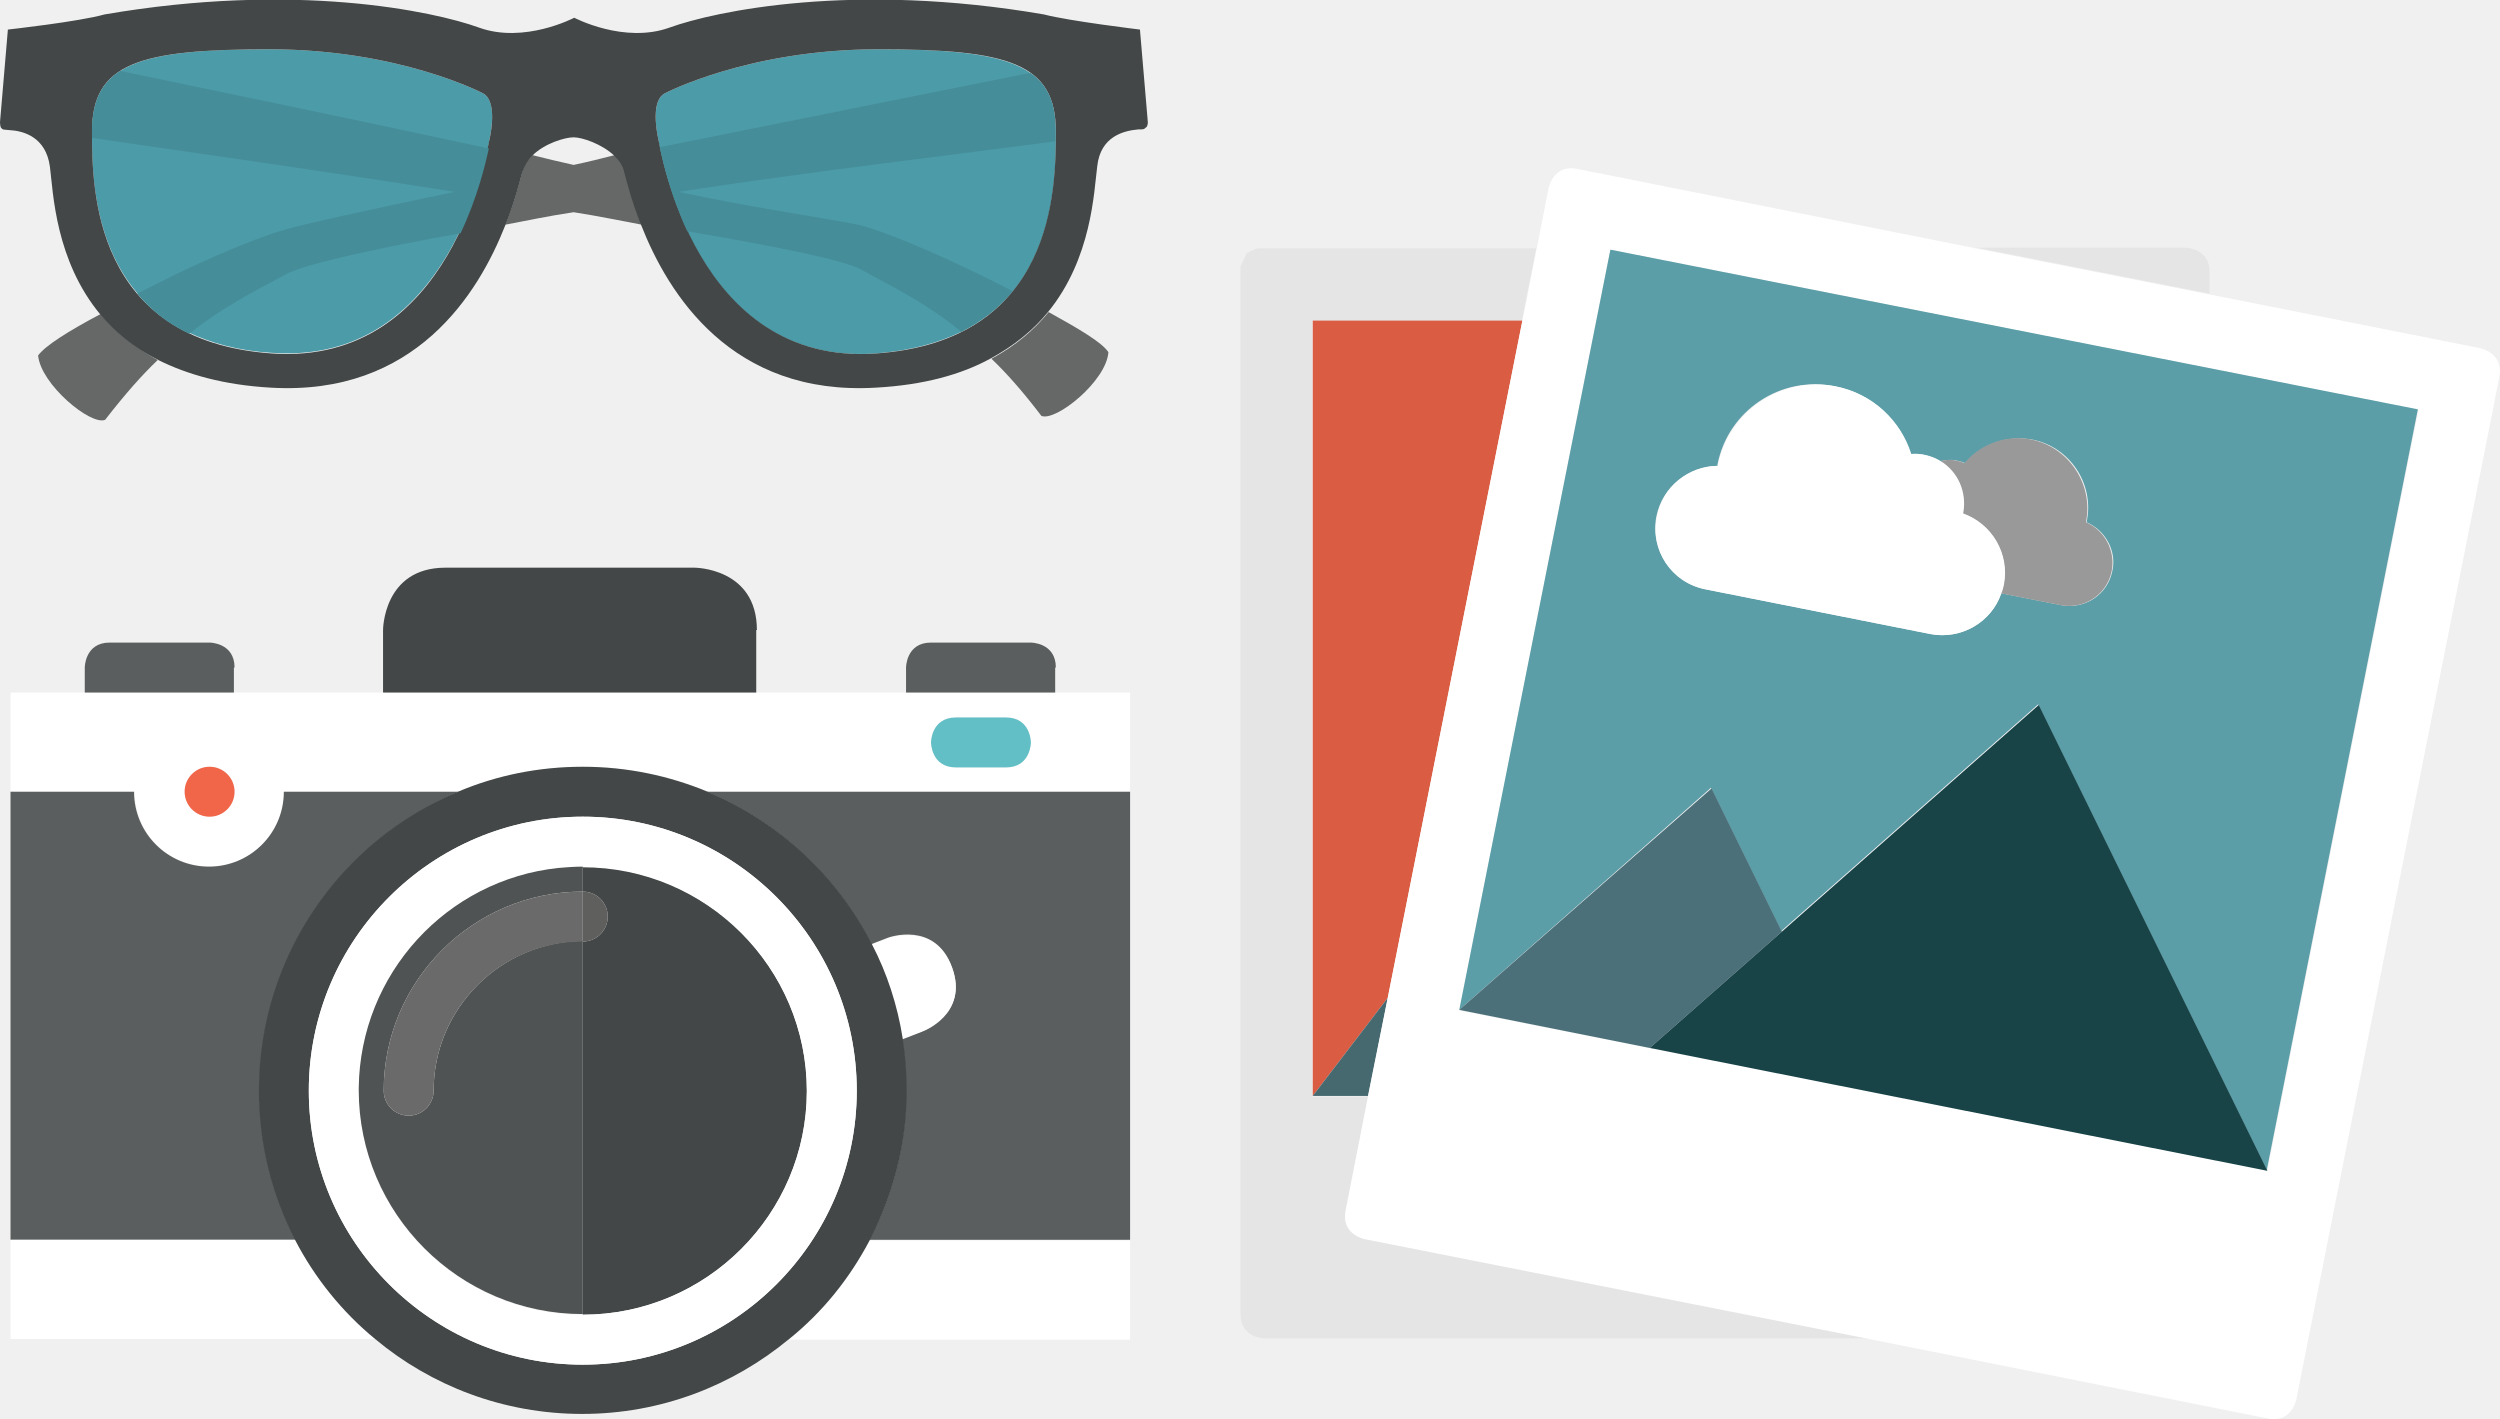
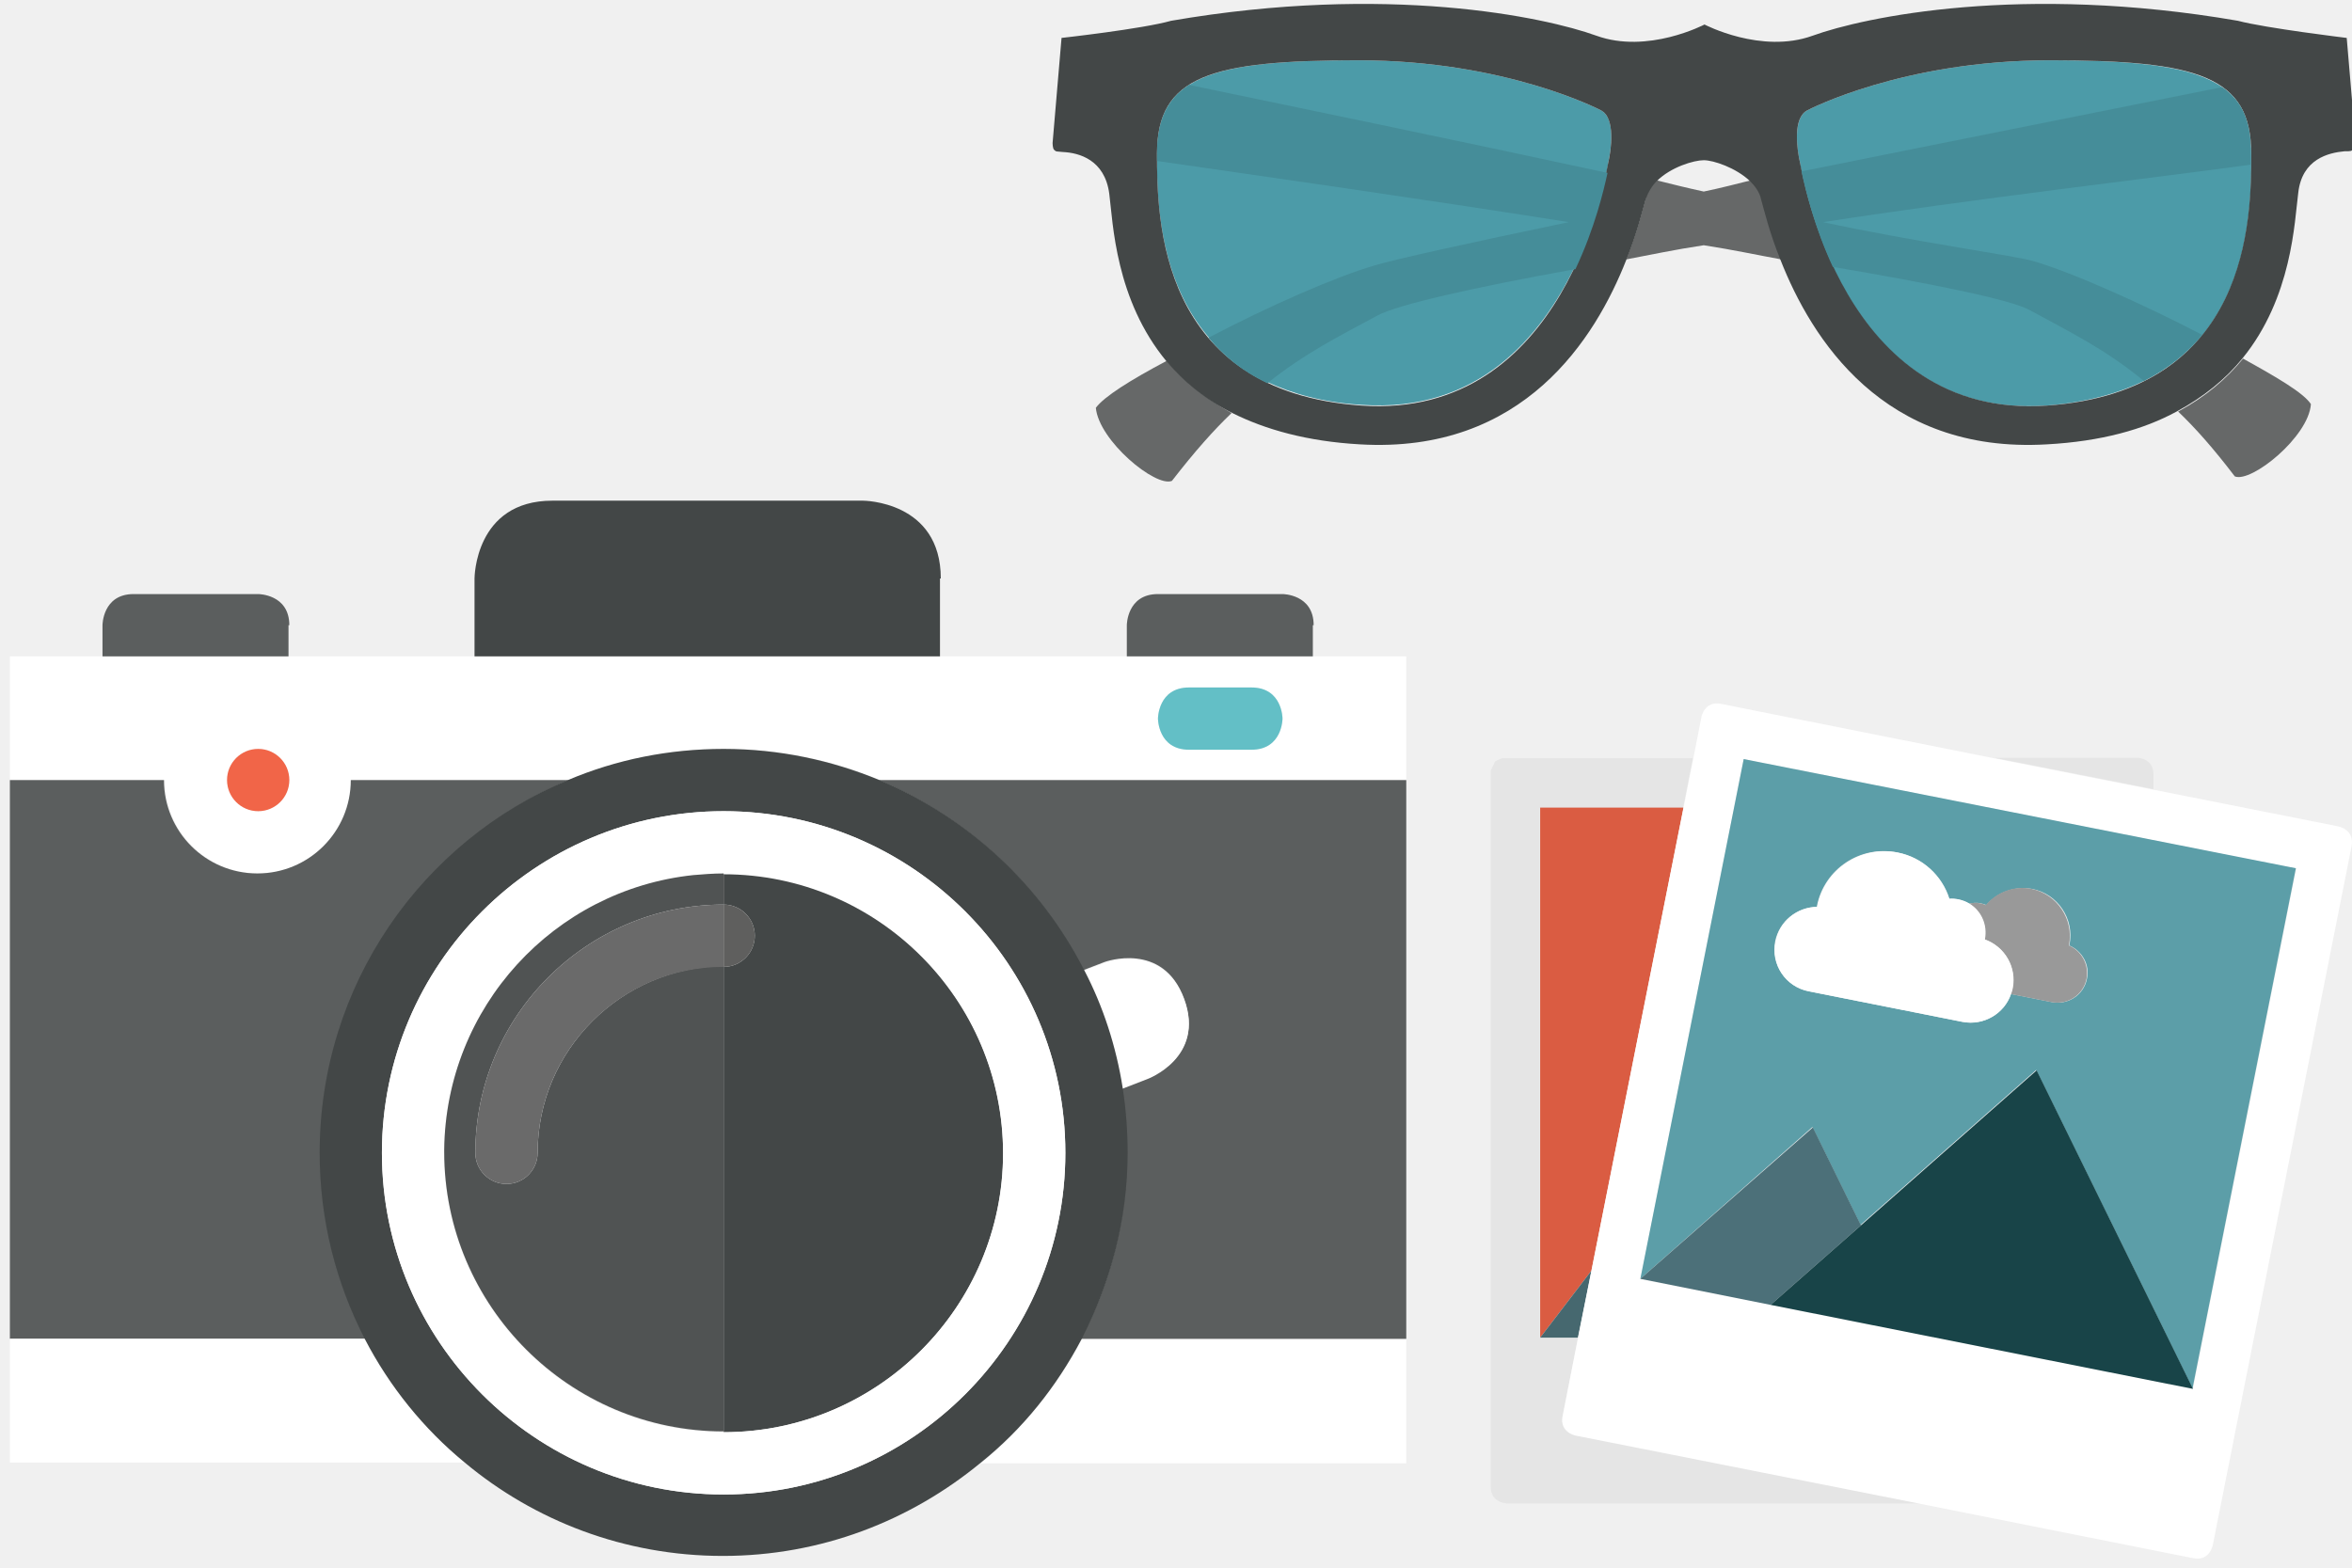
- <svg xmlns="http://www.w3.org/2000/svg" version="1.1" id="Layer_1" x="0px" y="0px" viewBox="0 0 380.5 215.9" style="enable-background:new 0 0 380.5 215.9;" xml:space="preserve">
-   <style type="text/css">
- 
- 	.st0{fill:#46686F;}
- 	.st1{fill:#E5E5E5;}
- 	.st2{fill:#184448;}
- 	.st3{fill:#4C7079;}
- 	.st4{fill:#4C9BA8;}
- 	.st5{fill:#505353;}
- 	.st6{fill:#F16548;}
- 	.st7{fill:#5B5E5E;}
- 	.st8{fill:#5C9EA8;}
- 	.st9{fill:#5F5F5E;}
- 	.st10{fill:#999999;}
- 	.st11{fill:#FFFFFF;}
- 	.st12{fill:#63BFC6;}
- 	.st13{fill:none;}
- 	.st14{fill:#666868;}
- 	.st15{fill:#6A6A6A;}
- 	.st16{fill:#DA5C42;}
- 	.st17{fill:#434747;}
- 	.st18{fill:#458D99;}
- 
- </style>
-   <g id="activity">
+ <svg xmlns="http://www.w3.org/2000/svg" version="1.1" id="Layer_1" x="0px" y="0px" viewBox="100.5 200.5 600 400" enable-background="new 100.5 200.5 600 400" xml:space="preserve">
+   <g>
+     <path fill="#FFFFFF" d="M435.617,367.966h-47.454h-47.454H221.761h-47.454h-47.663h-23.622v31.567h39.51   c0,13.168,10.661,23.83,23.832,23.83c13.169,0,23.831-10.662,23.831-23.83h55.397c12.125-5.019,25.504-7.945,39.72-7.945   c14.006,0,27.385,2.719,39.719,7.945H459.24v-31.567H435.617z M166.364,407.477c-4.391,0-7.944-3.554-7.944-7.943   c0-4.393,3.553-7.945,7.944-7.945c4.389,0,7.943,3.553,7.943,7.945C174.307,403.923,170.753,407.477,166.364,407.477z    M419.73,391.798c-7.944,0-7.944,0-15.888,0c-7.944,0-7.944-7.944-7.944-7.944s0-7.943,7.944-7.943c7.943,0,7.943,0,15.888,0   c7.943,0,7.943,7.943,7.943,7.943S427.674,391.798,419.73,391.798z" />
+     <path fill="#5B5E5E" d="M376.875,448.031l5.436-2.091c0,0,14.843-5.435,20.277,9.407c5.436,14.843-9.407,20.278-9.407,20.278   l-6.48,2.509c0.835,5.435,1.254,10.869,1.254,16.514c0,17.143-4.181,33.239-11.707,47.454h82.992V399.533H324.612   C347.399,409.147,365.795,426.291,376.875,448.031z" />
+     <path fill="#5B5E5E" d="M182.252,494.648c0-42.854,26.131-79.438,63.341-95.115h-55.606c0,13.168-10.662,23.83-23.832,23.83   c-13.169,0-23.832-10.662-23.832-23.83h-39.301v142.569h90.727C186.432,527.888,182.252,511.791,182.252,494.648z" />
+     <path fill="#FFFFFF" d="M393.181,475.835c0,0,14.843-5.436,9.407-20.278c-5.436-14.842-20.277-9.406-20.277-9.406l-5.436,2.091   c4.808,9.406,8.153,19.44,9.826,30.102L393.181,475.835z" />
+     <path fill="#FFFFFF" d="M350.745,573.877H459.24v-31.565h-82.784C369.977,554.437,361.405,565.099,350.745,573.877z" />
+     <path fill="#FFFFFF" d="M193.749,542.103h-90.727v31.566h116.44C208.801,565.099,200.021,554.437,193.749,542.103z" />
+     <path fill="#5B5E5E" d="M174.307,360.022c0-7.944-7.943-7.944-7.943-7.944s-23.832,0-31.775,0c-7.944,0-7.944,7.944-7.944,7.944   v7.943h47.454v-7.943H174.307z" />
+     <path fill="#434747" d="M340.501,348.106c0-19.858-19.86-19.858-19.86-19.858s-59.37,0-79.229,0s-19.859,19.858-19.859,19.858   v19.859h118.739v-19.859H340.501z" />
+     <path fill="#5B5E5E" d="M435.617,360.022c0-7.944-7.943-7.944-7.943-7.944s-23.831,0-31.775,0c-7.945,0-7.945,7.944-7.945,7.944   v7.943h47.456v-7.943H435.617z" />
+     <path fill="#63BFC6" d="M419.73,375.91c-7.944,0-7.944,0-15.888,0c-7.944,0-7.944,7.943-7.944,7.943s0,7.944,7.944,7.944   c7.943,0,7.943,0,15.888,0c7.943,0,7.943-7.944,7.943-7.944S427.674,375.91,419.73,375.91z" />
+     <circle fill="#F16548" cx="166.364" cy="399.532" r="7.944" />
+     <path fill="#434747" d="M213.817,494.648L213.817,494.648c0-0.209,0-0.416,0-0.626   C213.817,494.232,213.817,494.439,213.817,494.648z" />
+     <path fill="#434747" d="M285.103,423.363c-2.717,0-5.226,0.21-7.734,0.419C279.877,423.573,282.386,423.363,285.103,423.363v7.944   c4.39,0,7.944,3.554,7.944,7.943s-3.554,7.944-7.944,7.944v118.738c39.301,0,71.285-31.983,71.285-71.285   C356.388,455.348,324.404,423.363,285.103,423.363z" />
+     <path fill="#434747" d="M376.456,542.103c7.318-14.215,11.707-30.312,11.707-47.454c0-5.645-0.417-11.079-1.253-16.514   c-1.673-10.663-5.018-20.905-9.825-30.104c-11.081-21.74-29.477-38.884-52.262-48.498c-12.125-5.017-25.504-7.945-39.719-7.945   c-14.006,0-27.386,2.719-39.719,7.945c-37.21,15.469-63.341,52.262-63.341,95.115c0,17.143,4.181,33.239,11.498,47.454   c6.271,12.124,15.051,22.996,25.504,31.566c17.769,14.843,40.765,23.831,65.85,23.831s47.872-8.988,65.851-23.831   C361.405,565.099,369.977,554.437,376.456,542.103z M285.103,581.821c-48.081,0-87.173-39.093-87.173-87.173   c0-48.081,39.092-87.172,87.173-87.172c48.081,0,87.173,39.091,87.173,87.172C372.276,542.729,333.184,581.821,285.103,581.821z" />
+     <path fill="#FFFFFF" d="M285.103,407.477c-48.081,0-87.173,39.091-87.173,87.172c0,48.08,39.092,87.173,87.173,87.173   c48.081,0,87.173-39.093,87.173-87.173C372.276,446.567,333.184,407.477,285.103,407.477z M285.103,565.934   c-39.301,0-71.286-31.983-71.286-71.285l0,0l0,0c0-0.209,0-0.416,0-0.626c0.418-36.375,28.013-66.269,63.551-70.032   c2.508-0.208,5.225-0.417,7.734-0.417c39.301,0,71.285,31.983,71.285,71.284C356.388,533.95,324.404,565.934,285.103,565.934z" />
+     <path fill="#505353" d="M237.649,494.648c0,4.391-3.554,7.943-7.943,7.943c-4.391,0-7.944-3.553-7.944-7.943   c0-34.91,28.431-63.341,63.342-63.341v-7.944c-2.717,0-5.226,0.21-7.734,0.419c-35.538,3.762-63.133,33.656-63.551,70.03   c0,0.21,0,0.42,0,0.627l0,0c0,39.301,31.985,71.285,71.286,71.285V446.986C258.972,447.195,237.649,468.519,237.649,494.648z" />
+     <path fill="#5F5F5E" d="M293.047,439.251c0-4.39-3.554-7.943-7.944-7.943v15.888C289.493,447.195,293.047,443.641,293.047,439.251z   " />
+     <path fill="#6A6A6A" d="M221.761,494.648c0,4.391,3.554,7.943,7.944,7.943c4.39,0,7.943-3.553,7.943-7.943   c0-26.13,21.323-47.453,47.454-47.453v-15.888C250.192,431.308,221.761,459.738,221.761,494.648z" />
+   </g>
+   <g>
+     <path fill="#E5E5E5" d="M499.127,561.755l3.896-19.829h-9.742v-135.25h36.563l2.521-12.723H484.8c-0.229,0-0.459,0-0.688,0   c-0.115,0-0.115,0-0.23,0c-0.114,0-0.228,0-0.457,0.114c-0.115,0-0.115,0.114-0.23,0.114c-0.114,0-0.229,0.115-0.343,0.115   c-0.115,0-0.115,0.114-0.229,0.114c-0.115,0-0.229,0.115-0.229,0.115c-0.114,0-0.114,0.114-0.229,0.114   c-0.115,0-0.115,0.114-0.23,0.114c-0.114,0-0.114,0.114-0.114,0.23c-0.114,0.113-0.114,0.113-0.114,0.229   c0,0.114-0.115,0.114-0.115,0.229c0,0.114-0.114,0.114-0.114,0.229c0,0.115-0.114,0.115-0.114,0.229   c0,0.115-0.115,0.115-0.115,0.229c0,0.116-0.114,0.116-0.114,0.23c0,0.113-0.114,0.113-0.114,0.229c0,0.114,0,0.114-0.115,0.229   c0,0.114,0,0.114-0.114,0.229c0,0.114,0,0.114,0,0.229c0,0.113,0,0.113,0,0.229v0.115v0.114v0.115v0.114v0.115v0.113   c0,0,0,0,0,0.115c0,0,0,0,0,0.113l0,0l0,0l0,0v181.441c0,4.242,4.24,4.242,4.24,4.242h105.563l-88.026-17.423   C502.451,566.683,498.324,565.881,499.127,561.755z" />
+     <path fill="#E5E5E5" d="M649.85,398.08c0-4.242-4.24-4.242-4.24-4.242h-36.45l40.69,8.024V398.08z" />
+     <polygon fill="#DA5C42" points="503.023,541.811 503.023,541.811 493.396,541.811  " />
+     <polygon fill="#DA5C42" points="493.396,541.811 506.463,524.732 529.959,406.561 493.396,406.561  " />
+     <polygon fill="#46686F" points="503.023,541.811 506.463,524.732 493.396,541.811  " />
+     <path fill="#FFFFFF" d="M697.073,411.374l-47.338-9.397l-40.689-8.023l-69.573-13.868c-4.126-0.803-4.929,3.323-4.929,3.323   l-2.062,10.545l-2.522,12.723l-23.496,118.171l-3.439,17.193l0,0l-3.896,19.828c-0.803,4.127,3.324,4.93,3.324,4.93l88.026,17.422   l69.574,13.868c4.125,0.803,4.928-3.323,4.928-3.323l35.417-178.347C701.199,412.178,697.073,411.374,697.073,411.374z    M659.936,554.877l-107.854-21.434l-33.126-6.533l26.363-132.729l140.98,27.968L659.936,554.877z" />
+     <path fill="#5C9EA8" d="M518.955,526.796l43.899-38.74l12.266,24.985l44.814-39.542l39.888,81.264l26.362-132.729l-140.866-27.853   L518.955,526.796z M553.342,440.717c1.031-5.157,5.501-8.71,10.659-8.825c0-0.114,0-0.114,0-0.229   c1.834-9.398,11.003-15.588,20.518-13.64c6.417,1.261,11.346,5.96,13.181,11.806c0.688,0,1.489,0,2.177,0.115   c1.031,0.229,2.063,0.573,2.979,1.146c0.918-0.229,1.949-0.343,2.866-0.114c0.574,0.114,1.032,0.229,1.489,0.459   c2.752-3.209,7.107-4.929,11.692-4.128c6.532,1.262,10.889,7.681,9.513,14.329v0.113c3.21,1.376,5.273,4.93,4.471,8.482   c-0.803,4.127-4.814,6.763-8.94,5.96l-10.431-2.062c-1.72,5.043-6.991,8.137-12.378,7.105l-39.199-7.794   C555.978,452.295,552.194,446.562,553.342,440.717z" />
+     <polygon fill="#5C9EA8" points="518.955,526.796 552.194,533.443 552.194,533.443  " />
+     <polygon fill="#4C7079" points="575.233,513.156 562.97,488.169 518.955,526.796 552.194,533.443  " />
+     <polygon fill="#184448" points="575.233,513.156 552.194,533.443 552.194,533.443 659.936,554.877 620.049,473.612  " />
+     <path fill="#999999" d="M606.754,440.145L606.754,440.145c5.042,1.833,8.252,7.106,7.105,12.493   c-0.114,0.572-0.229,1.031-0.458,1.49l10.431,2.062c4.126,0.803,8.138-1.833,8.939-5.96c0.688-3.553-1.261-7.106-4.47-8.482v-0.113   c1.261-6.533-2.979-12.952-9.514-14.329c-4.47-0.915-8.94,0.804-11.69,4.128c-0.459-0.229-0.918-0.345-1.49-0.459   c-1.031-0.229-1.948-0.114-2.865,0.114C605.837,432.922,607.441,436.477,606.754,440.145z" />
+     <path fill="#FFFFFF" d="M561.938,453.439l39.199,7.794c5.387,1.031,10.658-2.062,12.378-7.105c0.229-0.459,0.344-1.032,0.459-1.49   c1.031-5.387-2.062-10.66-7.106-12.379v-0.114c0.688-3.668-0.917-7.223-3.896-9.056c-0.918-0.572-1.834-0.916-2.98-1.146   c-0.688-0.115-1.49-0.229-2.179-0.115c-1.833-5.846-6.762-10.545-13.181-11.806c-9.398-1.833-18.568,4.241-20.517,13.64   c0,0.115,0,0.115,0,0.229c-5.043,0-9.629,3.553-10.659,8.825C552.194,446.562,555.978,452.295,561.938,453.439z" />
+   </g>
+   <g>
+     <path fill="none" d="M508.871,228.633c0,0-24.165-12.749-61.84-12.749c-37.676,0-51.376,3.996-51.376,23.785   c0,16.745,0.381,60.509,52.138,64.315c52.136,3.615,62.221-58.606,62.981-62.031C511.536,238.527,512.678,230.346,508.871,228.633z   " />
+     <path fill="none" d="M623.42,215.885c-37.674,0-61.84,12.749-61.84,12.749c-3.807,1.902-2.665,10.084-1.903,13.32   c0.761,3.425,10.845,65.646,62.982,62.031c51.756-3.616,52.137-47.57,52.137-64.315C674.796,219.88,661.096,215.885,623.42,215.885   z" />
    <g>
-       <path class="st11" d="M160.7,105.4h-22.7h-22.7H58.4H35.7H12.9H1.6v15.1h18.9c0,6.3,5.1,11.4,11.4,11.4s11.4-5.1,11.4-11.4h26.5    c5.8-2.4,12.2-3.8,19-3.8c6.7,0,13.1,1.3,19,3.8H172v-15.1H160.7z M31.9,124.3c-2.1,0-3.8-1.7-3.8-3.8c0-2.1,1.7-3.8,3.8-3.8    c2.1,0,3.8,1.7,3.8,3.8C35.7,122.6,34,124.3,31.9,124.3z M153.1,116.8c-3.8,0-3.8,0-7.6,0c-3.8,0-3.8-3.8-3.8-3.8s0-3.8,3.8-3.8    c3.8,0,3.8,0,7.6,0c3.8,0,3.8,3.8,3.8,3.8S156.9,116.8,153.1,116.8z" />
-       <path class="st7" d="M132.6,143.7l2.6-1c0,0,7.1-2.6,9.7,4.5c2.6,7.1-4.5,9.7-4.5,9.7l-3.1,1.2c0.4,2.6,0.6,5.2,0.6,7.9    c0,8.2-2,15.9-5.6,22.7H172v-68.2h-64.4C118.5,125.1,127.3,133.3,132.6,143.7z" />
-       <path class="st7" d="M39.5,166c0-20.5,12.5-38,30.3-45.5H43.2c0,6.3-5.1,11.4-11.4,11.4s-11.4-5.1-11.4-11.4H1.6v68.2H45    C41.5,181.9,39.5,174.2,39.5,166z" />
-       <path class="st11" d="M140.4,157c0,0,7.1-2.6,4.5-9.7c-2.6-7.1-9.7-4.5-9.7-4.5l-2.6,1c2.3,4.5,3.9,9.3,4.7,14.4L140.4,157z" />
-       <path class="st11" d="M120.1,203.9H172v-15.1h-39.6C129.3,194.6,125.2,199.7,120.1,203.9z" />
-       <path class="st11" d="M45,188.7H1.6v15.1h55.7C52.2,199.7,48,194.6,45,188.7z" />
-       <path class="st7" d="M35.7,101.6c0-3.8-3.8-3.8-3.8-3.8s-11.4,0-15.2,0s-3.8,3.8-3.8,3.8v3.8h22.7V101.6z" />
-       <path class="st17" d="M115.2,95.9c0-9.5-9.5-9.5-9.5-9.5s-28.4,0-37.9,0c-9.5,0-9.5,9.5-9.5,9.5v9.5h56.8V95.9z" />
-       <path class="st7" d="M160.7,101.6c0-3.8-3.8-3.8-3.8-3.8s-11.4,0-15.2,0c-3.8,0-3.8,3.8-3.8,3.8v3.8h22.7V101.6z" />
-       <path class="st12" d="M153.1,109.2c-3.8,0-3.8,0-7.6,0c-3.8,0-3.8,3.8-3.8,3.8s0,3.8,3.8,3.8c3.8,0,3.8,0,7.6,0    c3.8,0,3.8-3.8,3.8-3.8S156.9,109.2,153.1,109.2z" />
-       <circle class="st6" cx="31.9" cy="120.5" r="3.8" />
-       <path class="st17" d="M54.6,166L54.6,166c0-0.1,0-0.2,0-0.3C54.6,165.8,54.6,165.9,54.6,166z" />
-       <path class="st17" d="M88.7,131.9c-1.3,0-2.5,0.1-3.7,0.2C86.2,132,87.4,131.9,88.7,131.9v3.8c2.1,0,3.8,1.7,3.8,3.8    s-1.7,3.8-3.8,3.8v56.8c18.8,0,34.1-15.3,34.1-34.1C122.8,147.2,107.5,131.9,88.7,131.9z" />
-       <path class="st17" d="M132.4,188.7c3.5-6.8,5.6-14.5,5.6-22.7c0-2.7-0.2-5.3-0.6-7.9c-0.8-5.1-2.4-10-4.7-14.4    c-5.3-10.4-14.1-18.6-25-23.2c-5.8-2.4-12.2-3.8-19-3.8c-6.7,0-13.1,1.3-19,3.8c-17.8,7.4-30.3,25-30.3,45.5    c0,8.2,2,15.9,5.5,22.7c3,5.8,7.2,11,12.2,15.1c8.5,7.1,19.5,11.4,31.5,11.4c12,0,22.9-4.3,31.5-11.4    C125.2,199.7,129.3,194.6,132.4,188.7z M88.7,207.7C65.7,207.7,47,189,47,166c0-23,18.7-41.7,41.7-41.7s41.7,18.7,41.7,41.7    C130.4,189,111.7,207.7,88.7,207.7z" />
-       <path class="st11" d="M88.7,124.3C65.7,124.3,47,143,47,166c0,23,18.7,41.7,41.7,41.7s41.7-18.7,41.7-41.7    C130.4,143,111.7,124.3,88.7,124.3z M88.7,200.1c-18.8,0-34.1-15.3-34.1-34.1v0l0,0c0-0.1,0-0.2,0-0.3    c0.2-17.4,13.4-31.7,30.4-33.5c1.2-0.1,2.5-0.2,3.7-0.2c18.8,0,34.1,15.3,34.1,34.1C122.8,184.8,107.5,200.1,88.7,200.1z" />
-       <path class="st5" d="M66,166c0,2.1-1.7,3.8-3.8,3.8c-2.1,0-3.8-1.7-3.8-3.8c0-16.7,13.6-30.3,30.3-30.3v-3.8    c-1.3,0-2.5,0.1-3.7,0.2c-17,1.8-30.2,16.1-30.4,33.5c0,0.1,0,0.2,0,0.3v0c0,18.8,15.3,34.1,34.1,34.1v-56.8    C76.2,143.3,66,153.5,66,166z" />
-       <path class="st9" d="M92.5,139.5c0-2.1-1.7-3.8-3.8-3.8v7.6C90.8,143.3,92.5,141.6,92.5,139.5z" />
-       <path class="st15" d="M58.4,166c0,2.1,1.7,3.8,3.8,3.8c2.1,0,3.8-1.7,3.8-3.8c0-12.5,10.2-22.7,22.7-22.7v-7.6    C72,135.7,58.4,149.3,58.4,166z" />
-     </g>
-     <g>
-       <path class="st1" d="M204.8,184.2l3.4-17.3h-8.5v-118h31.9l2.2-11.1h-41.5c-0.2,0-0.4,0-0.6,0c-0.1,0-0.1,0-0.2,0    c-0.1,0-0.2,0-0.4,0.1c-0.1,0-0.1,0.1-0.2,0.1c-0.1,0-0.2,0.1-0.3,0.1c-0.1,0-0.1,0.1-0.2,0.1c-0.1,0-0.2,0.1-0.2,0.1    c-0.1,0-0.1,0.1-0.2,0.1c-0.1,0-0.1,0.1-0.2,0.1c-0.1,0-0.1,0.1-0.1,0.2c-0.1,0.1-0.1,0.1-0.1,0.2c0,0.1-0.1,0.1-0.1,0.2    c0,0.1-0.1,0.1-0.1,0.2c0,0.1-0.1,0.1-0.1,0.2c0,0.1-0.1,0.1-0.1,0.2c0,0.1-0.1,0.1-0.1,0.2c0,0.1-0.1,0.1-0.1,0.2    c0,0.1,0,0.1-0.1,0.2c0,0.1,0,0.1-0.1,0.2c0,0.1,0,0.1,0,0.2c0,0.1,0,0.1,0,0.2c0,0,0,0.1,0,0.1c0,0,0,0.1,0,0.1c0,0,0,0.1,0,0.1    c0,0,0,0.1,0,0.1c0,0,0,0.1,0,0.1c0,0,0,0.1,0,0.1c0,0,0,0,0,0.1c0,0,0,0,0,0.1c0,0,0,0,0,0v0l0,0V200c0,3.7,3.7,3.7,3.7,3.7h92.1    l-76.8-15.2C207.7,188.5,204.1,187.8,204.8,184.2z" />
-       <path class="st1" d="M336.3,41.4c0-3.7-3.7-3.7-3.7-3.7h-31.8l35.5,7V41.4z" />
-       <polygon class="st16" points="208.2,166.8 208.2,166.8 199.8,166.8   " />
-       <polygon class="st16" points="199.8,166.8 211.2,151.9 231.7,48.8 199.8,48.8   " />
-       <polygon class="st0" points="208.2,166.8 211.2,151.9 199.8,166.8   " />
-       <path class="st11" d="M377.5,53l-41.3-8.2l-35.5-7L240,25.7c-3.6-0.7-4.3,2.9-4.3,2.9l-1.8,9.2l-2.2,11.1l-20.5,103.1l-3,15l0,0    l-3.4,17.3c-0.7,3.6,2.9,4.3,2.9,4.3l76.8,15.2l60.7,12.1c3.6,0.7,4.3-2.9,4.3-2.9l30.9-155.6C381.1,53.7,377.5,53,377.5,53z     M345.1,178.2l-94.1-18.7l-28.9-5.7l23-115.8l123,24.4L345.1,178.2z" />
-       <path class="st8" d="M222.1,153.7l38.3-33.8l10.7,21.8l39.1-34.5l34.8,70.9l23-115.8L245.1,38L222.1,153.7z M252.1,78.6    c0.9-4.5,4.8-7.6,9.3-7.7c0-0.1,0-0.1,0-0.2c1.6-8.2,9.6-13.6,17.9-11.9c5.6,1.1,9.9,5.2,11.5,10.3c0.6,0,1.3,0,1.9,0.1    c0.9,0.2,1.8,0.5,2.6,1c0.8-0.2,1.7-0.3,2.5-0.1c0.5,0.1,0.9,0.2,1.3,0.4c2.4-2.8,6.2-4.3,10.2-3.6c5.7,1.1,9.5,6.7,8.3,12.5    l0,0.1c2.8,1.2,4.6,4.3,3.9,7.4c-0.7,3.6-4.2,5.9-7.8,5.2l-9.1-1.8c-1.5,4.4-6.1,7.1-10.8,6.2l-34.2-6.8    C254.4,88.7,251.1,83.7,252.1,78.6z" />
-       <polygon class="st8" points="222.1,153.7 251.1,159.5 251.1,159.5   " />
-       <polygon class="st3" points="271.2,141.8 260.5,120 222.1,153.7 251.1,159.5   " />
-       <polygon class="st2" points="271.2,141.8 251.1,159.5 251.1,159.5 345.1,178.2 310.3,107.3   " />
-       <path class="st10" d="M298.7,78.1L298.7,78.1c4.4,1.6,7.2,6.2,6.2,10.9c-0.1,0.5-0.2,0.9-0.4,1.3l9.1,1.8c3.6,0.7,7.1-1.6,7.8-5.2    c0.6-3.1-1.1-6.2-3.9-7.4l0-0.1c1.1-5.7-2.6-11.3-8.3-12.5c-3.9-0.8-7.8,0.7-10.2,3.6c-0.4-0.2-0.8-0.3-1.3-0.4    c-0.9-0.2-1.7-0.1-2.5,0.1C297.9,71.8,299.3,74.9,298.7,78.1z" />
-       <path class="st11" d="M259.6,89.7l34.2,6.8c4.7,0.9,9.3-1.8,10.8-6.2c0.2-0.4,0.3-0.9,0.4-1.3c0.9-4.7-1.8-9.3-6.2-10.8l0-0.1    c0.6-3.2-0.8-6.3-3.4-7.9c-0.8-0.5-1.6-0.8-2.6-1c-0.6-0.1-1.3-0.2-1.9-0.1c-1.6-5.1-5.9-9.2-11.5-10.3    c-8.2-1.6-16.2,3.7-17.9,11.9c0,0.1,0,0.1,0,0.2c-4.4,0-8.4,3.1-9.3,7.7C251.1,83.7,254.4,88.7,259.6,89.7z" />
-     </g>
-     <g>
-       <path class="st13" d="M73.5,14.2c0,0-12.7-6.7-32.5-6.7S14,9.6,14,20c0,8.8,0.2,31.8,27.4,33.8C68.8,55.7,74.1,23,74.5,21.2    C74.9,19.4,75.5,15.1,73.5,14.2z" />
-       <path class="st13" d="M133.7,7.5c-19.8,0-32.5,6.7-32.5,6.7c-2,1-1.4,5.3-1,7c0.4,1.8,5.7,34.5,33.1,32.6    c27.2-1.9,27.4-25,27.4-33.8C160.7,9.6,153.5,7.5,133.7,7.5z" />
+       <path fill="#4C9BA8" d="M662.428,285.907c11.227-13.89,12.368-32.348,12.368-43.193c0-0.952,0-1.903,0-2.854    c0-7.992-2.283-13.509-7.422-17.125c-7.609-5.327-21.5-6.85-43.954-6.85c-37.674,0-61.84,12.749-61.84,12.749    c-3.807,1.902-2.665,10.084-1.903,13.32c0,0.38,0.19,1.142,0.38,2.283c0.951,4.376,3.234,14.08,7.993,24.356    c8.372,17.696,24.354,37.485,54.42,35.392c10.084-0.763,18.266-3.047,24.926-6.28C653.865,294.47,658.623,290.475,662.428,285.907    z" />
+       <path fill="#4C9BA8" d="M510.774,241.953c0.762-3.425,1.903-11.417-1.903-13.32c0,0-24.165-12.749-61.84-12.749    c-21.691,0-35.393,1.332-43.193,6.279c-5.709,3.615-8.183,9.133-8.183,17.505c0,0.571,0,1.332,0,1.903    c0,11.036,0.953,30.445,12.94,44.716c3.806,4.567,8.562,8.562,15.032,11.606c6.469,3.043,14.46,5.327,24.166,5.898    c29.873,2.094,45.856-17.505,54.42-35.201c4.947-10.466,7.229-20.17,8.182-24.546    C510.584,243.095,510.774,242.333,510.774,241.953z" />
      <g>
-         <path class="st4" d="M154.2,44.3c5.9-7.3,6.5-17,6.5-22.7c0-0.5,0-1,0-1.5c0-4.2-1.2-7.1-3.9-9c-4-2.8-11.3-3.6-23.1-3.6     c-19.8,0-32.5,6.7-32.5,6.7c-2,1-1.4,5.3-1,7c0,0.2,0.1,0.6,0.2,1.2c0.5,2.3,1.7,7.4,4.2,12.8c4.4,9.3,12.8,19.7,28.6,18.6     c5.3-0.4,9.6-1.6,13.1-3.3C149.7,48.8,152.2,46.7,154.2,44.3z" />
-         <path class="st4" d="M74.5,21.2c0.4-1.8,1-6-1-7c0,0-12.7-6.7-32.5-6.7c-11.4,0-18.6,0.7-22.7,3.3c-3,1.9-4.3,4.8-4.3,9.2     c0,0.3,0,0.7,0,1c0,5.8,0.5,16,6.8,23.5c2,2.4,4.5,4.5,7.9,6.1c3.4,1.6,7.6,2.8,12.7,3.1c15.7,1.1,24.1-9.2,28.6-18.5     c2.6-5.5,3.8-10.6,4.3-12.9C74.4,21.8,74.5,21.4,74.5,21.2z" />
-         <g>
-           <path class="st14" d="M150.9,54.6c2.3,2.2,4.7,4.9,7.6,8.7c2.2,0.9,9.9-5.3,10.2-9.7c-1-1.5-4.4-3.5-9.1-6.1      C157.4,50.2,154.6,52.6,150.9,54.6z" />
-           <path class="st14" d="M93.6,23.6c-2,0.5-3.9,1-6.3,1.5c-2.3-0.5-4.3-1-6.3-1.5c-0.7,0.7-1.3,1.5-1.5,2.5      c-0.4,1.4-1.1,4.4-2.6,8.1c3.2-0.6,6.4-1.3,10.4-1.9c3.9,0.6,7.1,1.3,10.4,1.9c-1.4-3.7-2.2-6.7-2.6-8.1      C94.9,25.1,94.4,24.3,93.6,23.6z" />
-           <path class="st14" d="M15.3,47.8c-4.9,2.6-8.4,4.8-9.5,6.3c0.4,4.4,8,10.7,10.2,9.8c3.1-4,5.6-6.8,8-9.1      C20.4,52.8,17.5,50.4,15.3,47.8z" />
-           <path class="st17" d="M174.7,18.6l-1.2-14.1c0,0-10.8-1.3-14.6-2.3c-29-5-50.1-0.5-57,2c-6.9,2.5-14.5-1.5-14.5-1.5      s-7.6,4-14.5,1.5c-6.9-2.5-28-7-57-2C12,3.3,1.2,4.5,1.2,4.5L0,18.6c0,0,0,0.7,0.2,0.9c0.3,0.3,0.3,0.2,1.2,0.3      c2.1,0.1,5.6,1,6.2,5.6c0.5,3.9,0.8,14.2,7.7,22.5c2.2,2.6,5,5,8.8,6.9c4.4,2.2,10,3.8,17.1,4.2c22,1.3,31.6-14.3,35.7-24.7      c1.5-3.7,2.2-6.7,2.6-8.1c0.3-0.9,0.8-1.8,1.5-2.5c1.9-1.9,5-2.8,6.3-2.8c1.3,0,4.3,1,6.2,2.8c0.7,0.7,1.3,1.5,1.5,2.5      c0.4,1.4,1.1,4.4,2.6,8.1c4.1,10.4,13.7,26,35.7,24.7c7.3-0.4,13-2,17.4-4.4c3.7-2,6.6-4.4,8.8-7.1c6.7-8.2,7-18.4,7.5-22.2      c0.5-4.6,4.1-5.4,6.2-5.6c0.9,0,0.9,0,1.2-0.3C174.7,19.3,174.7,18.6,174.7,18.6z M41.4,53.8C14.2,51.9,14,28.8,14,20      C14,9.6,21.2,7.5,41,7.5c19.8,0,32.5,6.7,32.5,6.7c2,1,1.4,5.3,1,7C74.1,23,68.8,55.7,41.4,53.8z M133.3,53.8      c-27.4,1.9-32.7-30.8-33.1-32.6c-0.4-1.8-1-6,1-7c0,0,12.7-6.7,32.5-6.7c19.8,0,27,2.1,27,12.5      C160.7,28.8,160.5,51.9,133.3,53.8z" />
-           <path class="st18" d="M156.8,11.1c-13.9,2.8-35.6,7.1-56.4,11.3c0.5,2.3,1.7,7.4,4.2,12.8c13.5,2.3,23.9,4.4,26.4,5.8      c5.3,2.9,10.1,5.2,15.3,9.5c3.3-1.7,5.8-3.8,7.8-6.2c-8.1-4.2-17.5-8.4-22.7-9.9c-2.4-0.7-16.1-2.6-28.1-5.2      c20-3.1,44.9-6,57.3-7.7c0-0.5,0-0.9,0-1.3c0,0,0-0.1,0-0.1c0,0,0,0,0,0c0,0,0,0,0,0l0,0l0,0c0,0,0-0.1,0-0.1c0,0,0,0,0,0      c0,0,0-0.1,0-0.1c0,0,0,0,0,0c0,0,0-0.1,0-0.1c0,0,0,0,0,0c0,0,0-0.1,0-0.1c0,0,0,0,0,0c0-0.1,0-0.1,0-0.2c0,0,0,0,0,0      c0,0,0-0.1,0-0.1l0,0C160.6,15.5,159.4,12.9,156.8,11.1" />
-           <path class="st18" d="M18.3,10.8c-2.9,1.9-4.2,4.7-4.3,9c0,0,0,0,0,0c0,0,0,0,0,0c0,0,0,0,0,0c0,0,0,0,0,0c0,0,0,0,0,0      c0,0,0,0,0,0c0,0,0,0,0,0c0,0,0,0,0,0c0,0,0,0,0,0.1s0,0,0,0.1c0,0.3,0,0.6,0,1C27.8,23,49,26,69.2,29.2      c-13.4,2.8-23.4,5-26,5.8c-5.2,1.5-14.3,5.5-22.3,9.7c2,2.4,4.5,4.5,7.9,6.1c5-4,9.6-6.3,14.8-9.1c2.6-1.4,12.6-3.7,26.5-6.2      c2.6-5.5,3.8-10.6,4.3-12.9C53.6,18.1,32.2,13.7,18.3,10.8" />
-         </g>
+         <path fill="#666868" d="M656.147,305.506c4.377,4.186,8.944,9.324,14.462,16.553c4.187,1.715,18.839-10.084,19.409-18.455     c-1.903-2.854-8.373-6.659-17.315-11.606C668.517,297.133,663.189,301.701,656.147,305.506z" />
+         <path fill="#666868" d="M547.118,246.52c-3.805,0.952-7.422,1.902-11.987,2.854c-4.376-0.952-8.182-1.903-11.988-2.854     c-1.331,1.332-2.474,2.854-2.854,4.757c-0.762,2.664-2.095,8.373-4.947,15.413c6.089-1.142,12.179-2.475,19.789-3.615     c7.421,1.141,13.509,2.473,19.789,3.615c-2.665-7.041-4.187-12.749-4.947-15.413C549.592,249.374,548.64,247.851,547.118,246.52z     " />
+         <path fill="#666868" d="M398.129,292.568c-9.324,4.947-15.983,9.133-18.077,11.986c0.761,8.372,15.222,20.359,19.408,18.646     c5.9-7.611,10.656-12.938,15.223-17.314C407.833,302.08,402.314,297.516,398.129,292.568z" />
+         <path fill="#434747" d="M701.436,237.006l-2.284-26.83c0,0-20.551-2.474-27.779-4.376c-55.183-9.514-95.332-0.951-108.46,3.806     c-13.13,4.757-27.592-2.854-27.592-2.854s-14.461,7.611-27.59,2.854c-13.13-4.757-53.279-13.32-108.46-3.806     c-7.42,2.093-27.971,4.376-27.971,4.376l-2.284,26.83c0,0,0,1.332,0.381,1.712c0.571,0.571,0.571,0.381,2.283,0.571     c3.996,0.191,10.656,1.904,11.797,10.655c0.952,7.421,1.523,27.021,14.652,42.813c4.186,4.947,9.515,9.515,16.745,13.129     c8.371,4.187,19.028,7.232,32.537,7.992c41.861,2.472,60.128-27.209,67.931-47c2.853-7.041,4.186-12.749,4.947-15.413     c0.57-1.712,1.522-3.425,2.854-4.757c3.616-3.615,9.515-5.328,11.988-5.328s8.183,1.903,11.797,5.328     c1.333,1.332,2.474,2.855,2.854,4.757c0.761,2.664,2.093,8.372,4.947,15.413c7.801,19.79,26.067,49.471,67.93,47     c13.891-0.76,24.736-3.806,33.108-8.373c7.041-3.805,12.559-8.373,16.745-13.509c12.748-15.604,13.318-35.012,14.271-42.243     c0.951-8.753,7.802-10.275,11.796-10.656c1.714,0,1.714,0,2.284-0.571C701.436,238.337,701.436,237.006,701.436,237.006z      M447.793,303.984c-51.757-3.616-52.138-47.57-52.138-64.315c0-19.789,13.701-23.785,51.376-23.785     c37.675,0,61.84,12.749,61.84,12.749c3.807,1.902,2.665,10.084,1.903,13.32C510.014,245.378,499.929,307.6,447.793,303.984z      M622.659,303.984c-52.138,3.615-62.222-58.606-62.982-62.031c-0.762-3.425-1.903-11.417,1.903-13.32     c0,0,24.166-12.749,61.84-12.749c37.676,0,51.376,3.996,51.376,23.785C674.796,256.415,674.415,300.369,622.659,303.984z" />
+         <path fill="#458D99" d="M667.374,222.734c-26.448,5.328-67.739,13.509-107.317,21.502c0.951,4.376,3.234,14.08,7.993,24.356     c25.687,4.376,45.476,8.373,50.233,11.036c10.084,5.518,19.217,9.895,29.112,18.077c6.279-3.235,11.036-7.229,14.842-11.797     c-15.413-7.992-33.299-15.983-43.193-18.837c-4.567-1.332-30.635-4.947-53.469-9.895c38.056-5.898,85.436-11.417,109.031-14.651     c0-0.952,0-1.712,0-2.474v-0.19l0,0l0,0l0,0l0,0v-0.19l0,0v-0.19l0,0v-0.191l0,0v-0.19l0,0c0-0.19,0-0.19,0-0.381l0,0v-0.19l0,0     C674.606,231.106,672.322,226.159,667.374,222.734" />
+         <path fill="#458D99" d="M403.838,222.164c-5.519,3.615-7.992,8.942-8.183,17.125l0,0l0,0l0,0l0,0l0,0l0,0l0,0l0,0     c0,0,0,0,0,0.191c0,0.19,0,0,0,0.19c0,0.571,0,1.142,0,1.903c26.259,3.806,66.597,9.514,105.035,15.603     c-25.497,5.329-44.525,9.515-49.473,11.037c-9.895,2.854-27.21,10.465-42.432,18.458c3.805,4.566,8.562,8.562,15.031,11.607     c9.514-7.613,18.267-11.989,28.162-17.317c4.947-2.665,23.975-7.041,50.424-11.796c4.947-10.466,7.23-20.17,8.182-24.547     C471.006,236.054,430.287,227.682,403.838,222.164" />
      </g>
    </g>
  </g>
</svg>
